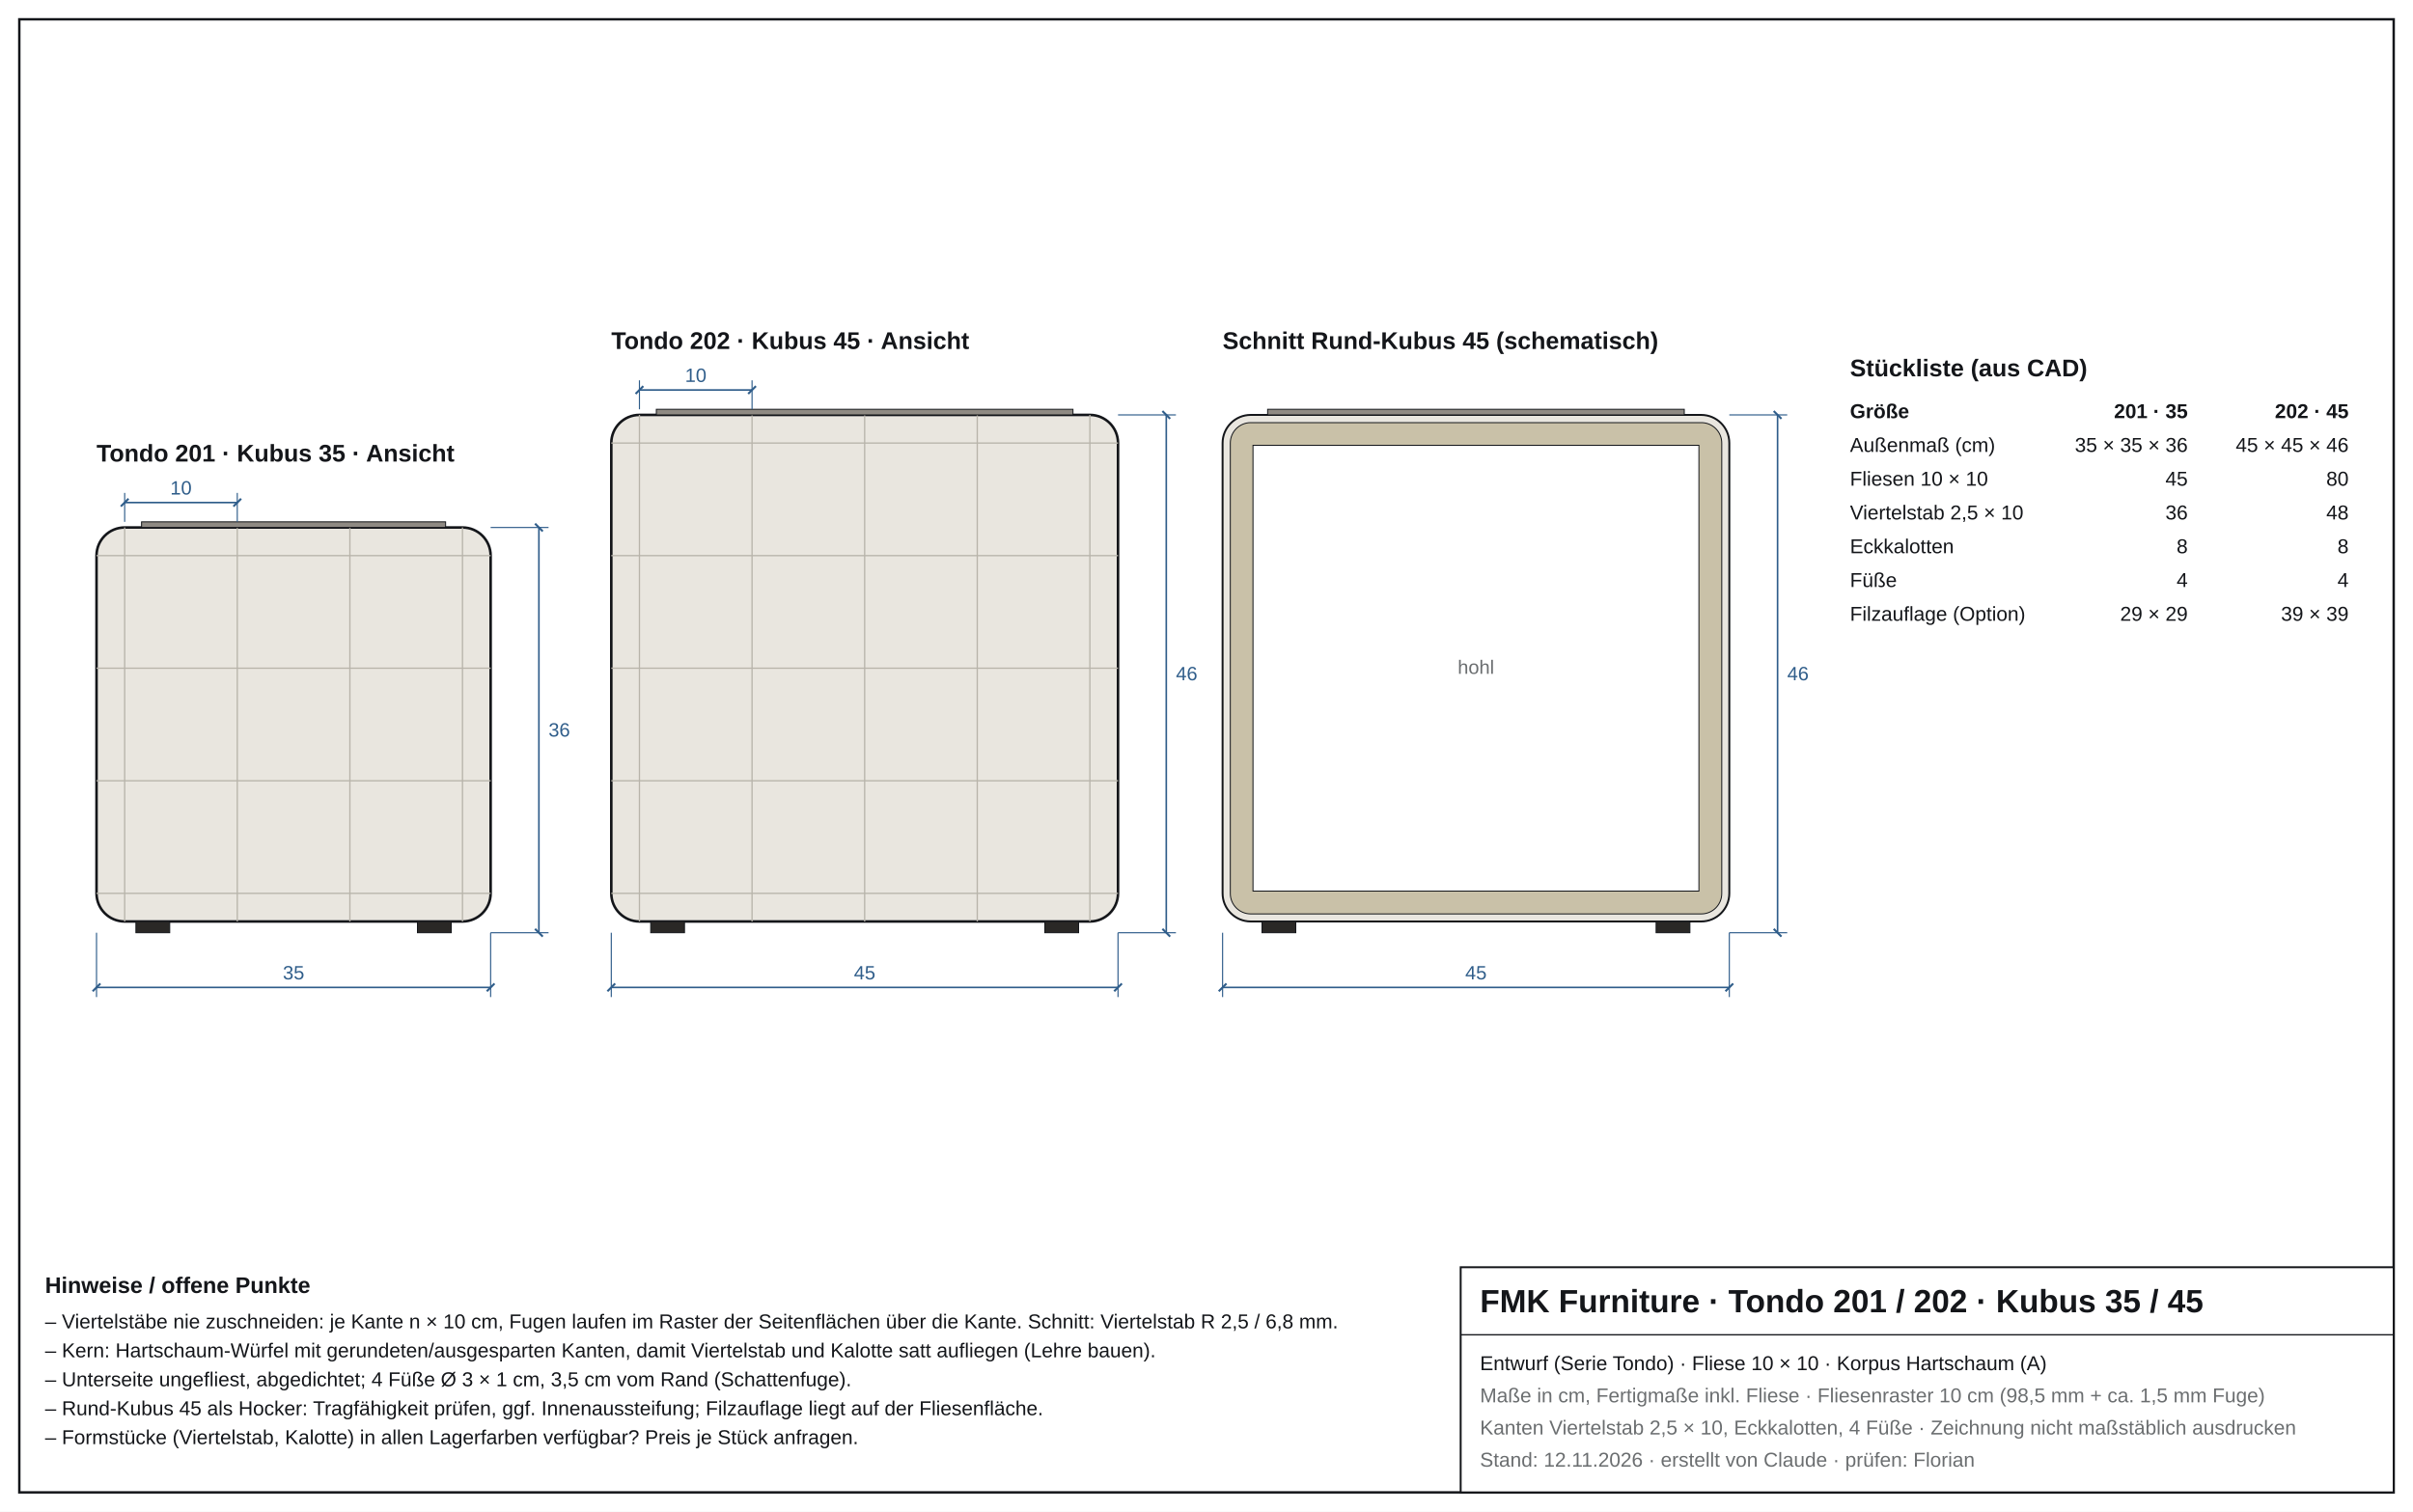
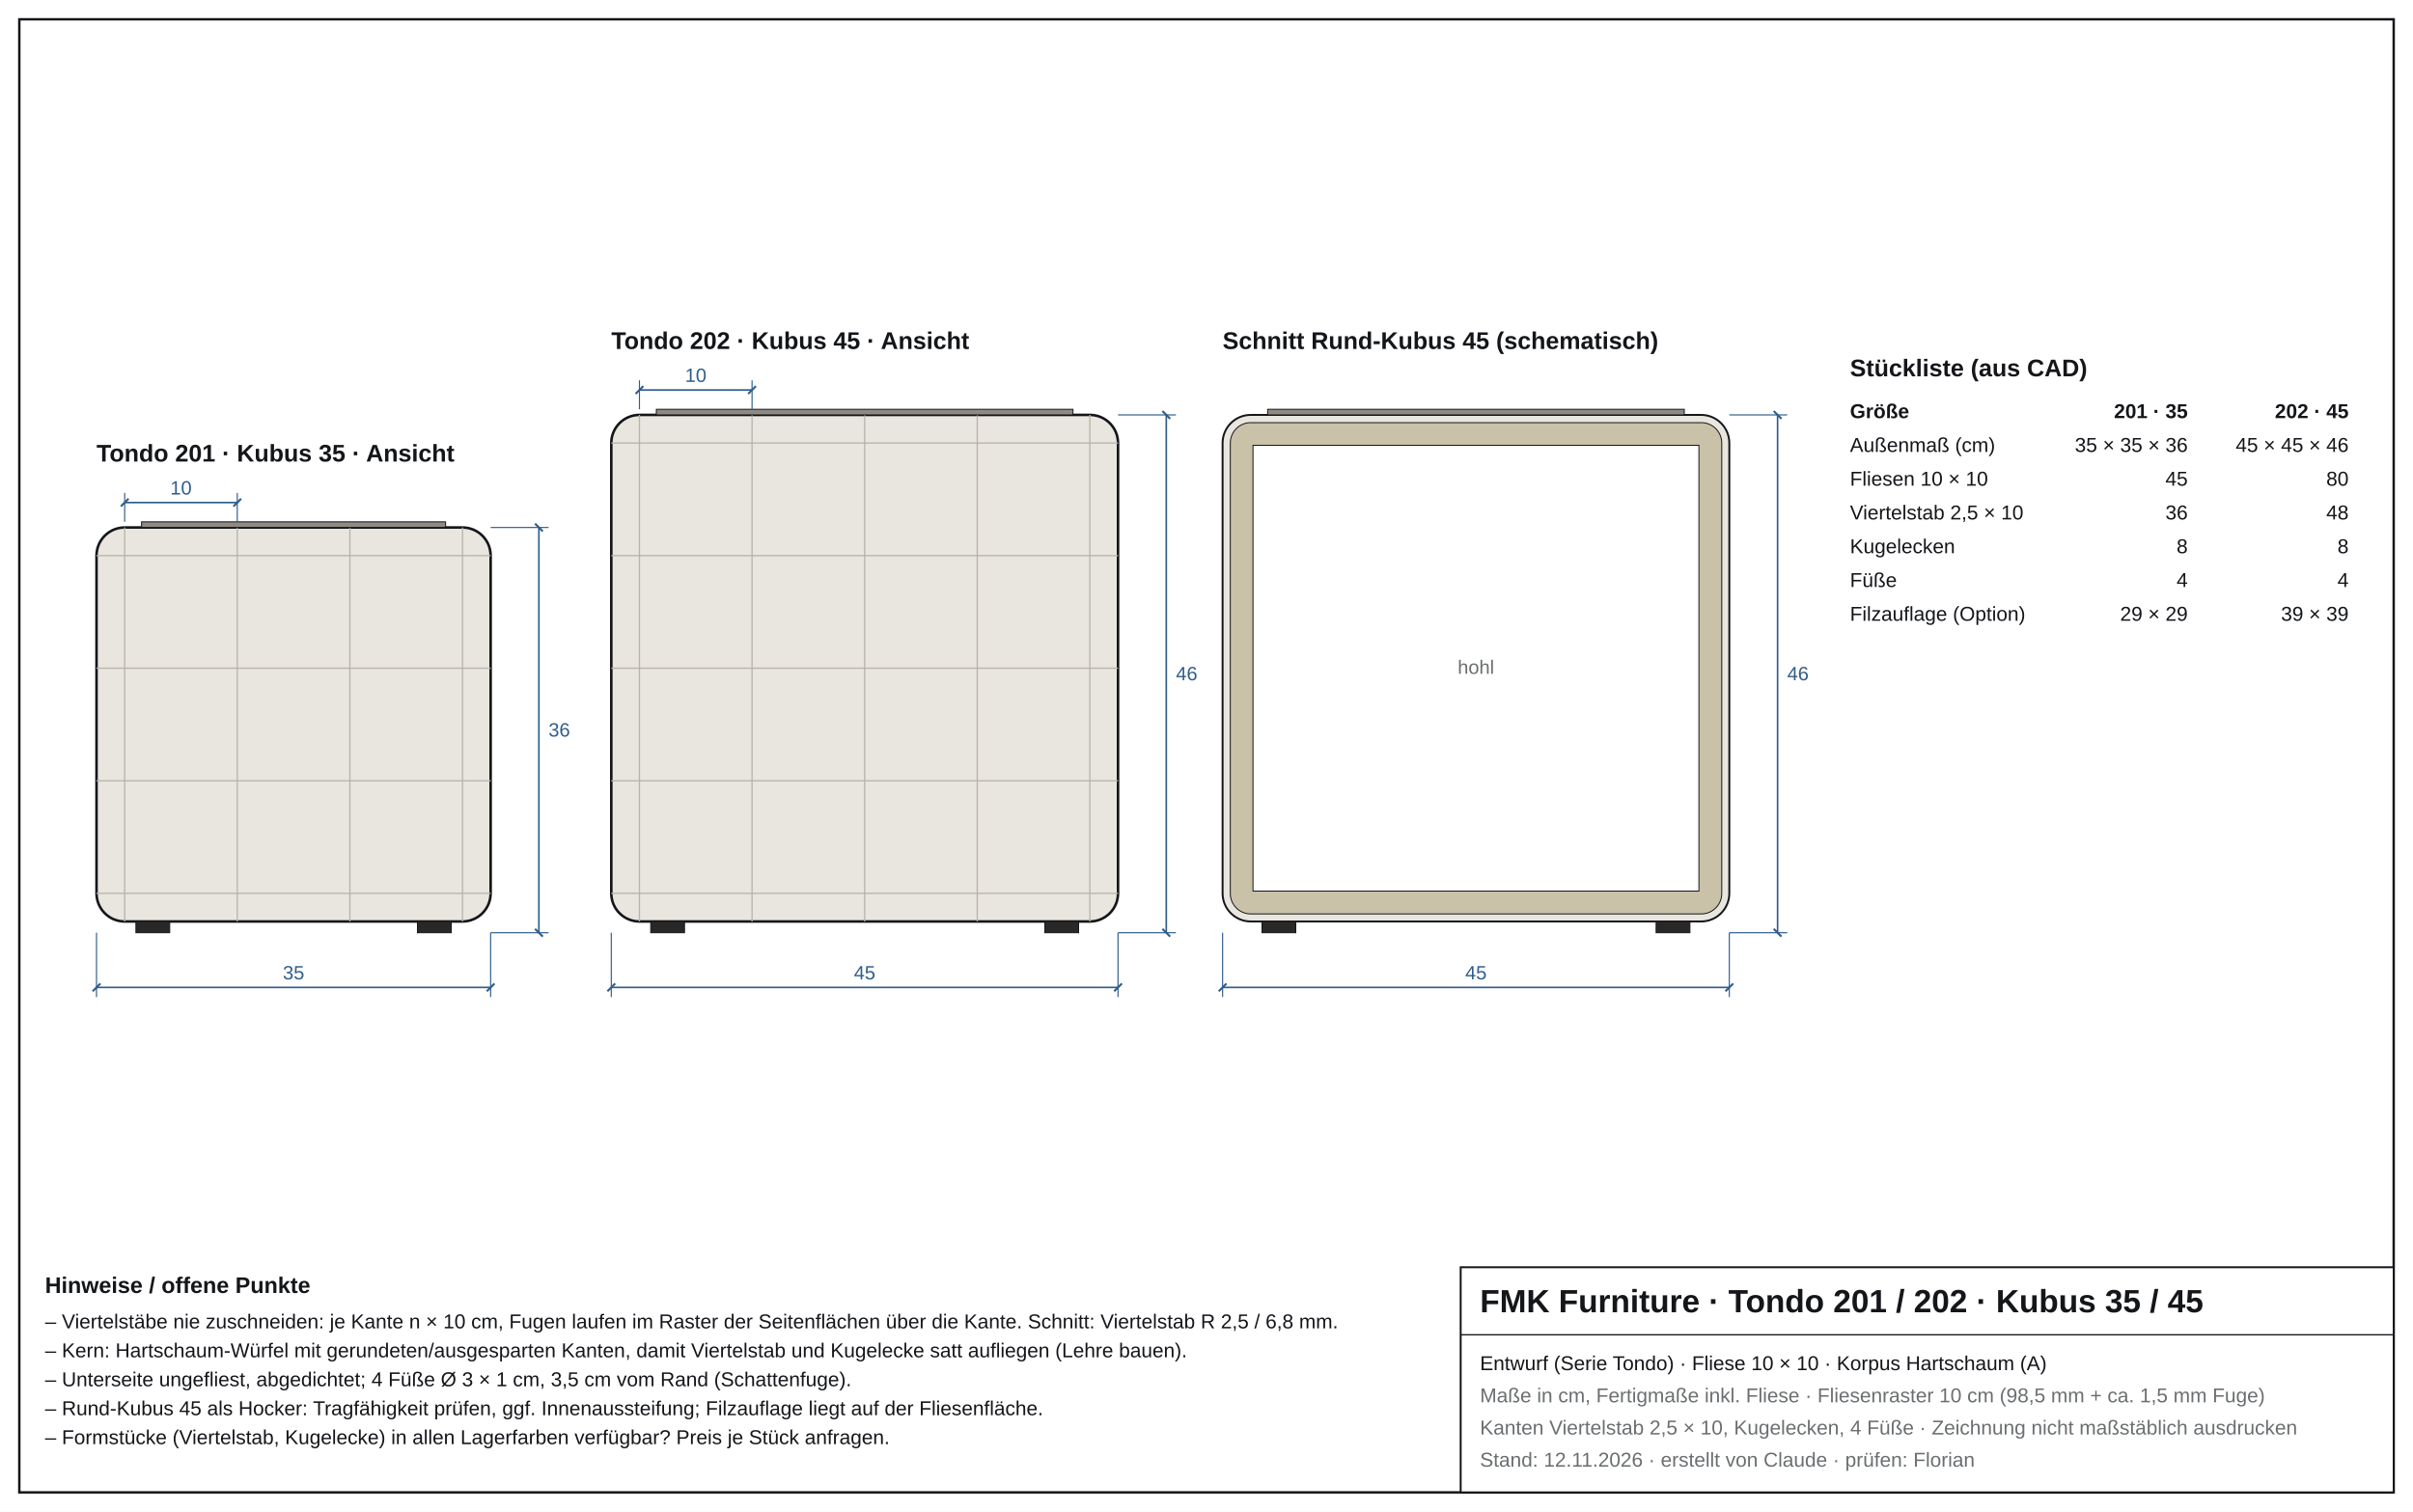
<svg xmlns="http://www.w3.org/2000/svg" viewBox="0 0 1500 940" width="1500" height="940" font-family="Arial, Helvetica, sans-serif">
  <defs>
    <marker id="tick" viewBox="0 0 10 10" refX="5" refY="5" markerWidth="8" markerHeight="8" orient="auto">
      <path d="M2 8 L8 2" stroke="#2F5D8A" stroke-width="1.6" />
    </marker>
    <pattern id="hatch" width="8" height="8" patternUnits="userSpaceOnUse" patternTransform="rotate(45)">
      <line x1="0" y1="0" x2="0" y2="8" stroke="#C9C1A8" stroke-width="2" />
    </pattern>
  </defs>
  <rect x="0" y="0" width="100%" height="100%" fill="#FFFFFF" />
  <rect x="12" y="12" width="1476" height="916" fill="none" stroke="#14161A" stroke-width="1.5" />
  <rect x="60.0" y="328.0" width="245.0" height="245.0" rx="17.5" fill="#E9E6DF" stroke="#14161A" stroke-width="1.6" />
  <line x1="77.5" y1="573.0" x2="77.5" y2="328.0" stroke="#B8B4AA" stroke-width="0.8" />
  <line x1="147.5" y1="573.0" x2="147.5" y2="328.0" stroke="#B8B4AA" stroke-width="0.8" />
  <line x1="217.5" y1="573.0" x2="217.5" y2="328.0" stroke="#B8B4AA" stroke-width="0.8" />
  <line x1="287.5" y1="573.0" x2="287.5" y2="328.0" stroke="#B8B4AA" stroke-width="0.8" />
  <line x1="60.0" y1="555.5" x2="305.0" y2="555.5" stroke="#B8B4AA" stroke-width="0.8" />
  <line x1="60.0" y1="485.5" x2="305.0" y2="485.5" stroke="#B8B4AA" stroke-width="0.8" />
  <line x1="60.0" y1="415.5" x2="305.0" y2="415.5" stroke="#B8B4AA" stroke-width="0.8" />
  <line x1="60.0" y1="345.5" x2="305.0" y2="345.5" stroke="#B8B4AA" stroke-width="0.8" />
  <rect x="84.5" y="573.0" width="21.0" height="7.0" fill="#2A2826" stroke="#14161A" stroke-width="0.6" />
  <rect x="259.5" y="573.0" width="21.0" height="7.0" fill="#2A2826" stroke="#14161A" stroke-width="0.6" />
  <rect x="88.0" y="324.5" width="189.0" height="3.5" fill="#8F8A83" stroke="#14161A" stroke-width="0.6" />
  <text x="60.0" y="287.0" font-size="15" text-anchor="start" font-weight="bold" fill="#14161A">Tondo 201 · Kubus 35 · Ansicht</text>
  <line x1="60.0" y1="580.0" x2="60.0" y2="620.0" stroke="#2F5D8A" stroke-width="0.7" />
  <line x1="305.0" y1="580.0" x2="305.0" y2="620.0" stroke="#2F5D8A" stroke-width="0.7" />
  <line x1="60.0" y1="614.0" x2="305.0" y2="614.0" stroke="#2F5D8A" stroke-width="1" marker-start="url(#tick)" marker-end="url(#tick)" />
  <text x="182.5" y="609.0" font-size="12" text-anchor="middle" font-weight="normal" fill="#2F5D8A">35</text>
  <line x1="305.0" y1="580.0" x2="341.0" y2="580.0" stroke="#2F5D8A" stroke-width="0.7" />
  <line x1="305.0" y1="328.0" x2="341.0" y2="328.0" stroke="#2F5D8A" stroke-width="0.7" />
  <line x1="335.0" y1="580.0" x2="335.0" y2="328.0" stroke="#2F5D8A" stroke-width="1" marker-start="url(#tick)" marker-end="url(#tick)" />
  <text x="341.0" y="458.0" font-size="12" text-anchor="start" font-weight="normal" fill="#2F5D8A">36</text>
  <line x1="77.5" y1="324.5" x2="77.5" y2="306.5" stroke="#2F5D8A" stroke-width="0.7" />
  <line x1="147.5" y1="324.5" x2="147.5" y2="306.5" stroke="#2F5D8A" stroke-width="0.7" />
  <line x1="77.5" y1="312.5" x2="147.5" y2="312.5" stroke="#2F5D8A" stroke-width="1" marker-start="url(#tick)" marker-end="url(#tick)" />
  <text x="112.5" y="307.5" font-size="12" text-anchor="middle" font-weight="normal" fill="#2F5D8A">10</text>
  <rect x="380.0" y="258.0" width="315.0" height="315.0" rx="17.5" fill="#E9E6DF" stroke="#14161A" stroke-width="1.6" />
  <line x1="397.5" y1="573.0" x2="397.5" y2="258.0" stroke="#B8B4AA" stroke-width="0.8" />
  <line x1="467.5" y1="573.0" x2="467.5" y2="258.0" stroke="#B8B4AA" stroke-width="0.8" />
  <line x1="537.5" y1="573.0" x2="537.5" y2="258.0" stroke="#B8B4AA" stroke-width="0.8" />
  <line x1="607.5" y1="573.0" x2="607.5" y2="258.0" stroke="#B8B4AA" stroke-width="0.8" />
  <line x1="677.5" y1="573.0" x2="677.5" y2="258.0" stroke="#B8B4AA" stroke-width="0.8" />
  <line x1="380.0" y1="555.5" x2="695.0" y2="555.5" stroke="#B8B4AA" stroke-width="0.8" />
  <line x1="380.0" y1="485.5" x2="695.0" y2="485.5" stroke="#B8B4AA" stroke-width="0.8" />
  <line x1="380.0" y1="415.5" x2="695.0" y2="415.5" stroke="#B8B4AA" stroke-width="0.8" />
  <line x1="380.0" y1="345.5" x2="695.0" y2="345.5" stroke="#B8B4AA" stroke-width="0.8" />
  <line x1="380.0" y1="275.5" x2="695.0" y2="275.5" stroke="#B8B4AA" stroke-width="0.8" />
  <rect x="404.5" y="573.0" width="21.0" height="7.0" fill="#2A2826" stroke="#14161A" stroke-width="0.6" />
  <rect x="649.5" y="573.0" width="21.0" height="7.0" fill="#2A2826" stroke="#14161A" stroke-width="0.6" />
  <rect x="408.0" y="254.5" width="259.0" height="3.5" fill="#8F8A83" stroke="#14161A" stroke-width="0.6" />
  <text x="380.0" y="217.0" font-size="15" text-anchor="start" font-weight="bold" fill="#14161A">Tondo 202 · Kubus 45 · Ansicht</text>
  <line x1="380.0" y1="580.0" x2="380.0" y2="620.0" stroke="#2F5D8A" stroke-width="0.7" />
  <line x1="695.0" y1="580.0" x2="695.0" y2="620.0" stroke="#2F5D8A" stroke-width="0.7" />
  <line x1="380.0" y1="614.0" x2="695.0" y2="614.0" stroke="#2F5D8A" stroke-width="1" marker-start="url(#tick)" marker-end="url(#tick)" />
  <text x="537.5" y="609.0" font-size="12" text-anchor="middle" font-weight="normal" fill="#2F5D8A">45</text>
  <line x1="695.0" y1="580.0" x2="731.0" y2="580.0" stroke="#2F5D8A" stroke-width="0.7" />
  <line x1="695.0" y1="258.0" x2="731.0" y2="258.0" stroke="#2F5D8A" stroke-width="0.7" />
  <line x1="725.0" y1="580.0" x2="725.0" y2="258.0" stroke="#2F5D8A" stroke-width="1" marker-start="url(#tick)" marker-end="url(#tick)" />
  <text x="731.0" y="423.0" font-size="12" text-anchor="start" font-weight="normal" fill="#2F5D8A">46</text>
  <line x1="397.5" y1="254.5" x2="397.5" y2="236.5" stroke="#2F5D8A" stroke-width="0.7" />
  <line x1="467.5" y1="254.5" x2="467.5" y2="236.5" stroke="#2F5D8A" stroke-width="0.7" />
  <line x1="397.5" y1="242.5" x2="467.5" y2="242.5" stroke="#2F5D8A" stroke-width="1" marker-start="url(#tick)" marker-end="url(#tick)" />
  <text x="432.5" y="237.5" font-size="12" text-anchor="middle" font-weight="normal" fill="#2F5D8A">10</text>
  <rect x="760.0" y="258.0" width="315.0" height="315.0" rx="17.5" fill="#E9E6DF" stroke="#14161A" stroke-width="1.2" />
  <rect x="764.8" y="262.8" width="305.5" height="305.5" rx="12.7" fill="#C9C1A8" stroke="#14161A" stroke-width="0.6" />
  <rect x="778.9" y="276.9" width="277.2" height="277.2" fill="#FFFFFF" stroke="#14161A" stroke-width="0.6" />
  <rect x="784.5" y="573.0" width="21.0" height="7.0" fill="#2A2826" stroke="#14161A" stroke-width="0.6" />
  <rect x="1029.5" y="573.0" width="21.0" height="7.0" fill="#2A2826" stroke="#14161A" stroke-width="0.6" />
  <rect x="788.0" y="254.5" width="259.0" height="3.5" fill="#8F8A83" stroke="#14161A" stroke-width="0.6" />
  <text x="760.0" y="217.0" font-size="15" text-anchor="start" font-weight="bold" fill="#14161A">Schnitt Rund-Kubus 45 (schematisch)</text>
  <line x1="760.0" y1="580.0" x2="760.0" y2="620.0" stroke="#2F5D8A" stroke-width="0.7" />
  <line x1="1075.0" y1="580.0" x2="1075.0" y2="620.0" stroke="#2F5D8A" stroke-width="0.7" />
  <line x1="760.0" y1="614.0" x2="1075.0" y2="614.0" stroke="#2F5D8A" stroke-width="1" marker-start="url(#tick)" marker-end="url(#tick)" />
  <text x="917.5" y="609.0" font-size="12" text-anchor="middle" font-weight="normal" fill="#2F5D8A">45</text>
  <line x1="1075.0" y1="580.0" x2="1111.0" y2="580.0" stroke="#2F5D8A" stroke-width="0.7" />
  <line x1="1075.0" y1="258.0" x2="1111.0" y2="258.0" stroke="#2F5D8A" stroke-width="0.7" />
  <line x1="1105.0" y1="580.0" x2="1105.0" y2="258.0" stroke="#2F5D8A" stroke-width="1" marker-start="url(#tick)" marker-end="url(#tick)" />
  <text x="1111.0" y="423.0" font-size="12" text-anchor="start" font-weight="normal" fill="#2F5D8A">46</text>
  <text x="917.5" y="419.0" font-size="12" text-anchor="middle" font-weight="normal" fill="#6B6E70">hohl</text>
  <text x="1150.0" y="234.0" font-size="15" text-anchor="start" font-weight="bold" fill="#14161A">Stückliste (aus CAD)</text>
  <text x="1150.0" y="260.0" font-size="12.5" text-anchor="start" font-weight="bold" fill="#14161A">Größe</text>
  <text x="1360.0" y="260.0" font-size="12.5" text-anchor="end" font-weight="bold" fill="#14161A">201 · 35</text>
  <text x="1460.0" y="260.0" font-size="12.5" text-anchor="end" font-weight="bold" fill="#14161A">202 · 45</text>
  <text x="1150.0" y="281.0" font-size="12.5" text-anchor="start" font-weight="normal" fill="#14161A">Außenmaß (cm)</text>
  <text x="1360.0" y="281.0" font-size="12.5" text-anchor="end" font-weight="normal" fill="#14161A">35 × 35 × 36</text>
  <text x="1460.0" y="281.0" font-size="12.5" text-anchor="end" font-weight="normal" fill="#14161A">45 × 45 × 46</text>
  <text x="1150.0" y="302.0" font-size="12.5" text-anchor="start" font-weight="normal" fill="#14161A">Fliesen 10 × 10</text>
  <text x="1360.0" y="302.0" font-size="12.5" text-anchor="end" font-weight="normal" fill="#14161A">45</text>
  <text x="1460.0" y="302.0" font-size="12.5" text-anchor="end" font-weight="normal" fill="#14161A">80</text>
  <text x="1150.0" y="323.0" font-size="12.5" text-anchor="start" font-weight="normal" fill="#14161A">Viertelstab 2,5 × 10</text>
  <text x="1360.0" y="323.0" font-size="12.5" text-anchor="end" font-weight="normal" fill="#14161A">36</text>
  <text x="1460.0" y="323.0" font-size="12.5" text-anchor="end" font-weight="normal" fill="#14161A">48</text>
-   <text x="1150.0" y="344.0" font-size="12.5" text-anchor="start" font-weight="normal" fill="#14161A">Eckkalotten</text>
+   <text x="1150.0" y="344.0" font-size="12.5" text-anchor="start" font-weight="normal" fill="#14161A">Kugelecken</text>
  <text x="1360.0" y="344.0" font-size="12.5" text-anchor="end" font-weight="normal" fill="#14161A">8</text>
  <text x="1460.0" y="344.0" font-size="12.5" text-anchor="end" font-weight="normal" fill="#14161A">8</text>
  <text x="1150.0" y="365.0" font-size="12.5" text-anchor="start" font-weight="normal" fill="#14161A">Füße</text>
  <text x="1360.0" y="365.0" font-size="12.5" text-anchor="end" font-weight="normal" fill="#14161A">4</text>
  <text x="1460.0" y="365.0" font-size="12.5" text-anchor="end" font-weight="normal" fill="#14161A">4</text>
  <text x="1150.0" y="386.0" font-size="12.5" text-anchor="start" font-weight="normal" fill="#14161A">Filzauflage (Option)</text>
  <text x="1360.0" y="386.0" font-size="12.5" text-anchor="end" font-weight="normal" fill="#14161A">29 × 29</text>
  <text x="1460.0" y="386.0" font-size="12.5" text-anchor="end" font-weight="normal" fill="#14161A">39 × 39</text>
  <rect x="908" y="788" width="580" height="140" fill="#FFFFFF" stroke="#14161A" stroke-width="1.2" />
  <line x1="908" y1="830" x2="1488" y2="830" stroke="#14161A" stroke-width="0.8" />
  <text x="920" y="816" font-size="20" font-weight="bold" fill="#14161A">FMK Furniture · Tondo 201 / 202 · Kubus 35 / 45</text>
  <text x="920" y="852" font-size="12.5" fill="#14161A">Entwurf (Serie Tondo) · Fliese 10 × 10 · Korpus Hartschaum (A)</text>
  <text x="920" y="872" font-size="12.5" fill="#6B6E70">Maße in cm, Fertigmaße inkl. Fliese · Fliesenraster 10 cm (98,5 mm + ca. 1,5 mm Fuge)</text>
-   <text x="920" y="892" font-size="12.5" fill="#6B6E70">Kanten Viertelstab 2,5 × 10, Eckkalotten, 4 Füße · Zeichnung nicht maßstäblich ausdrucken</text>
+   <text x="920" y="892" font-size="12.5" fill="#6B6E70">Kanten Viertelstab 2,5 × 10, Kugelecken, 4 Füße · Zeichnung nicht maßstäblich ausdrucken</text>
  <text x="920" y="912" font-size="12.5" fill="#6B6E70">Stand: 12.11.2026 · erstellt von Claude · prüfen: Florian</text>
  <text x="28" y="804" font-size="14" font-weight="bold" fill="#14161A">Hinweise / offene Punkte</text>
  <text x="28" y="826" font-size="12.5" fill="#14161A">– Viertelstäbe nie zuschneiden: je Kante n × 10 cm, Fugen laufen im Raster der Seitenflächen über die Kante. Schnitt: Viertelstab R 2,5 / 6,8 mm.</text>
-   <text x="28" y="844" font-size="12.5" fill="#14161A">– Kern: Hartschaum-Würfel mit gerundeten/ausgesparten Kanten, damit Viertelstab und Kalotte satt aufliegen (Lehre bauen).</text>
+   <text x="28" y="844" font-size="12.5" fill="#14161A">– Kern: Hartschaum-Würfel mit gerundeten/ausgesparten Kanten, damit Viertelstab und Kugelecke satt aufliegen (Lehre bauen).</text>
  <text x="28" y="862" font-size="12.5" fill="#14161A">– Unterseite ungefliest, abgedichtet; 4 Füße Ø 3 × 1 cm, 3,5 cm vom Rand (Schattenfuge).</text>
  <text x="28" y="880" font-size="12.5" fill="#14161A">– Rund-Kubus 45 als Hocker: Tragfähigkeit prüfen, ggf. Innenaussteifung; Filzauflage liegt auf der Fliesenfläche.</text>
-   <text x="28" y="898" font-size="12.5" fill="#14161A">– Formstücke (Viertelstab, Kalotte) in allen Lagerfarben verfügbar? Preis je Stück anfragen.</text>
+   <text x="28" y="898" font-size="12.5" fill="#14161A">– Formstücke (Viertelstab, Kugelecke) in allen Lagerfarben verfügbar? Preis je Stück anfragen.</text>
</svg>
